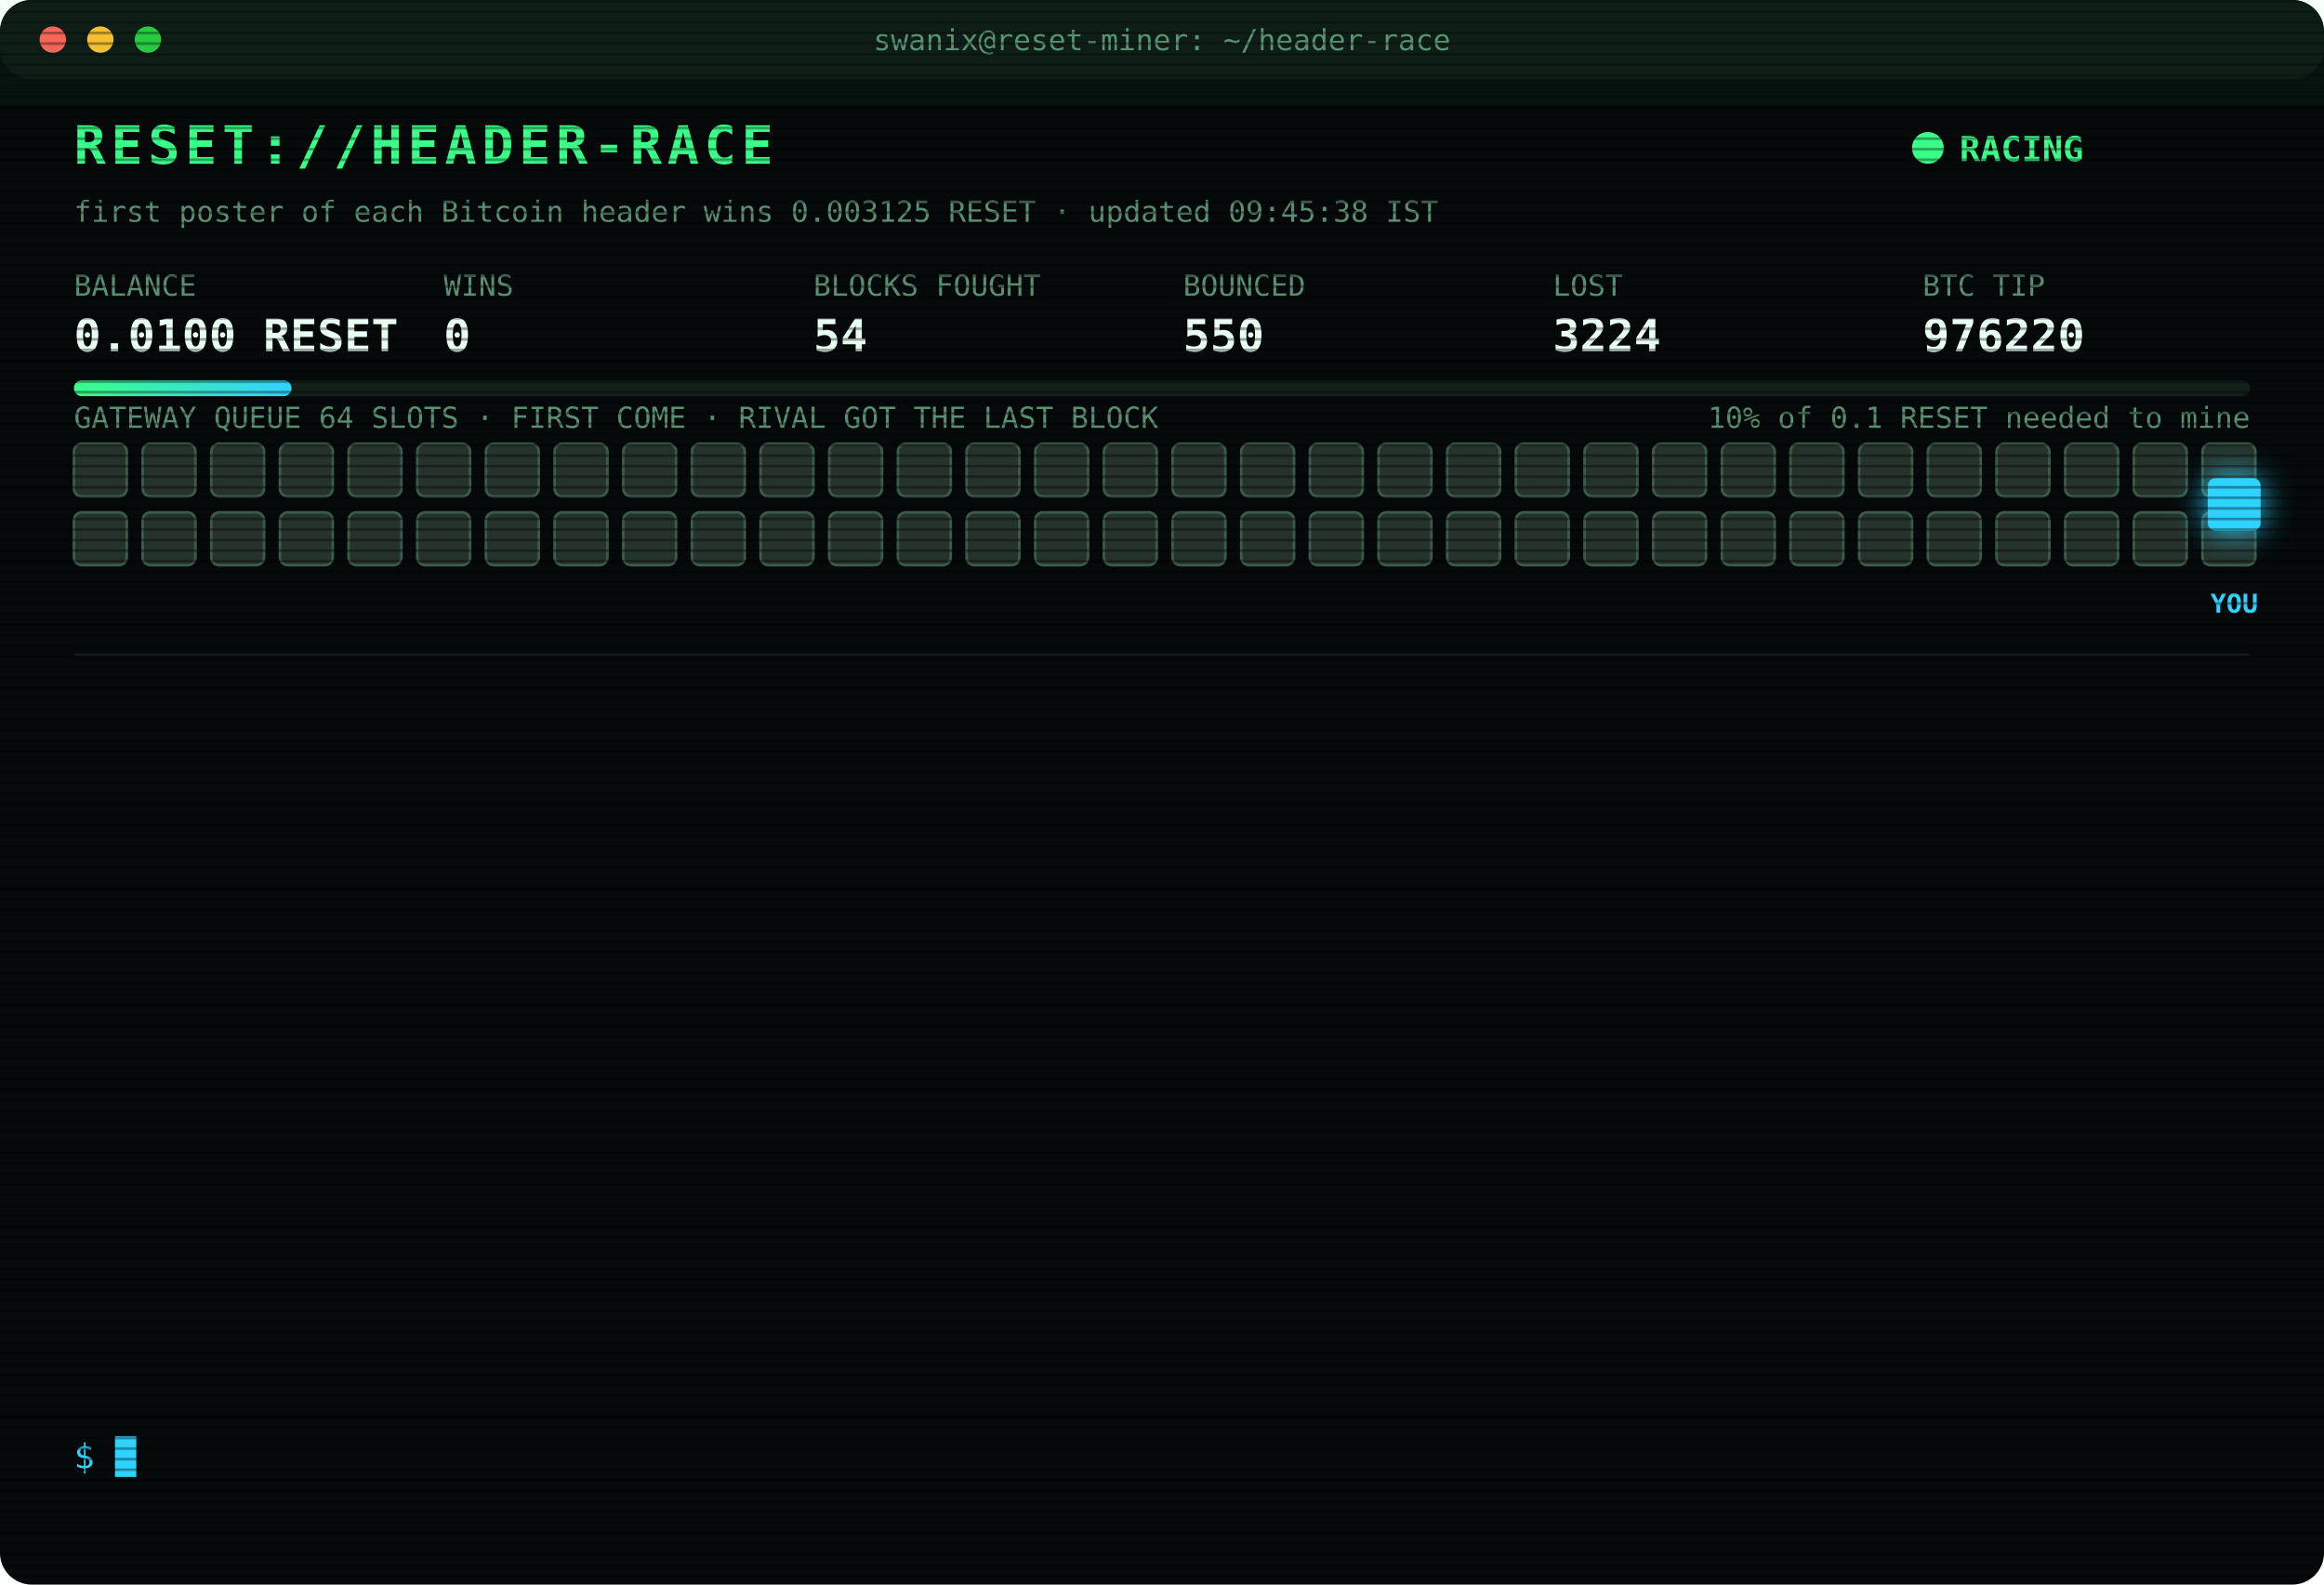
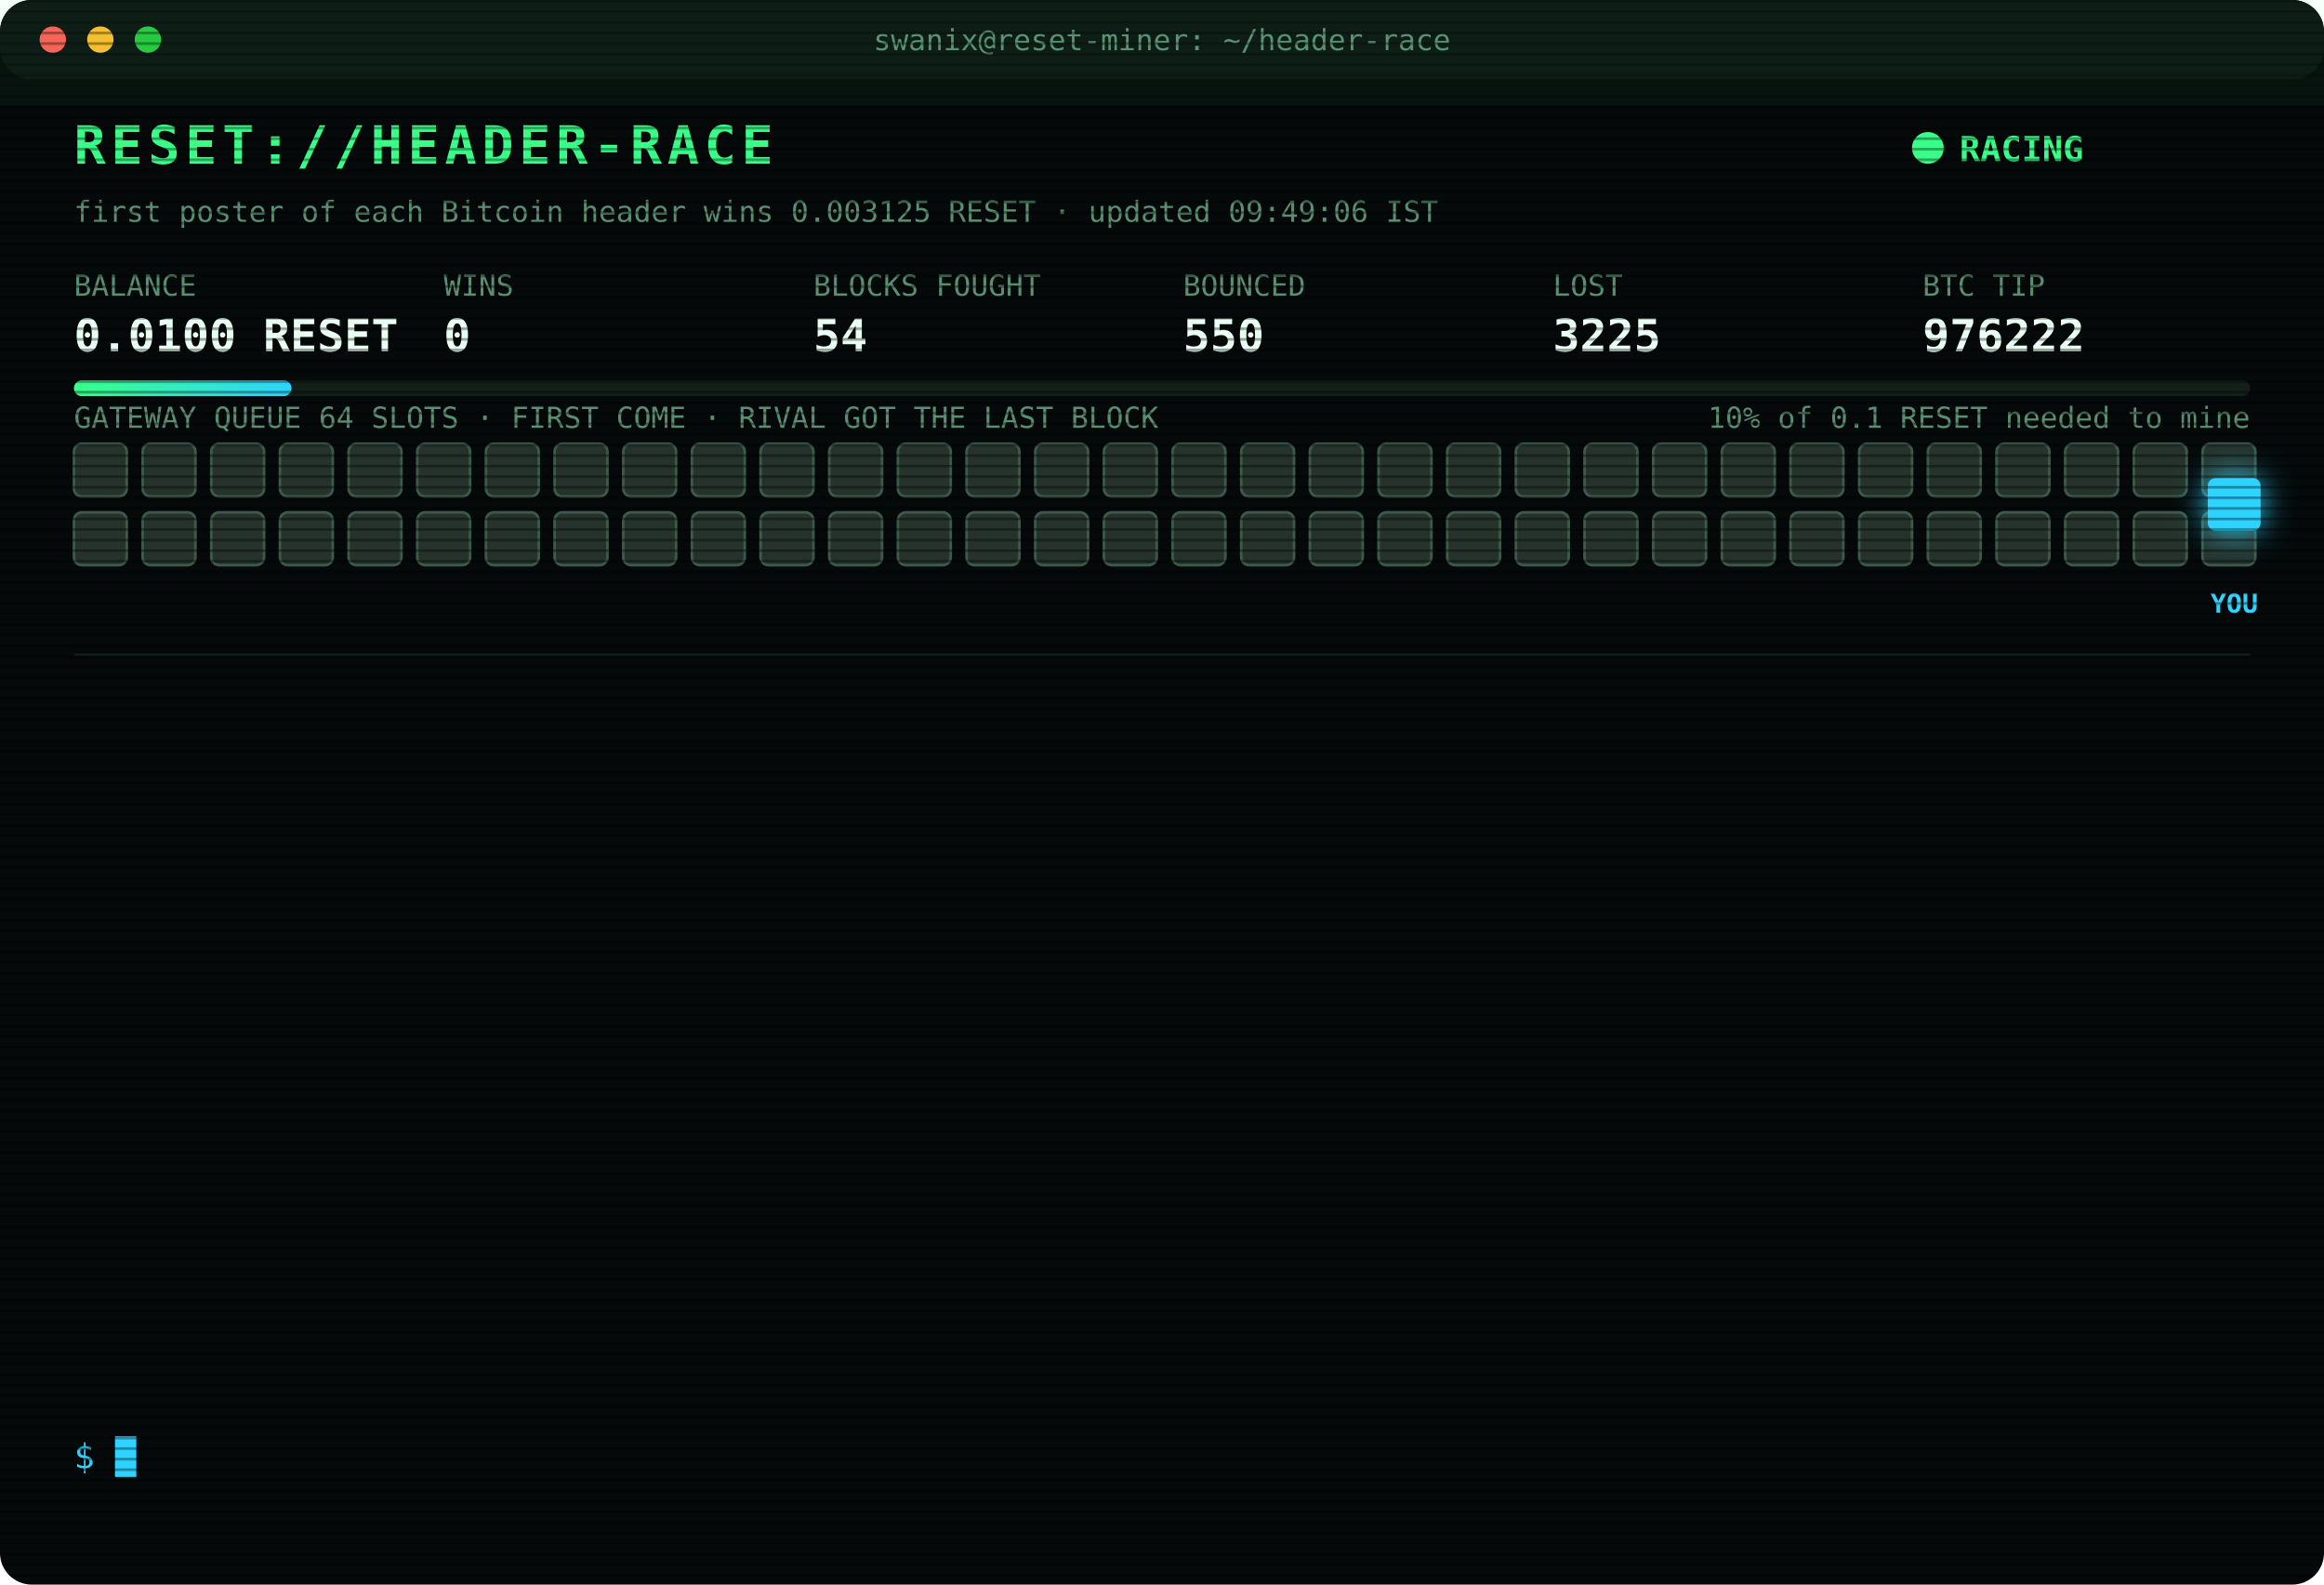
<svg xmlns="http://www.w3.org/2000/svg" width="880" height="600" viewBox="0 0 880 600" font-family="ui-monospace,SFMono-Regular,Menlo,Consolas,monospace">
  <style>
text{font-size:13px;fill:#7CFFB2}
.title{font-size:20px;font-weight:700;fill:#39FF88;letter-spacing:2px;animation:glitch 3s infinite steps(1)}
.sub{fill:#2fd3ff}.k{fill:#5a8f73;font-size:11px}.v{font-size:17px;font-weight:700;fill:#eafff3}
.ts{fill:#3f6b56}.boot{fill:#2fd3ff}.dim{fill:#5a8f73}.bad{fill:#ff4d6d}.warn{fill:#ffd23f}.mag{fill:#ff5cf0}.win{fill:#39FF88;font-weight:700}
.tag{font-size:10px;fill:#2fd3ff;font-weight:700}
.rival{fill:#26332c;stroke:#3c5a49;animation:jam 1.2s infinite alternate}
.idle{fill:#141c18;stroke:#22302a;animation:breathe 4s infinite}
.me{fill:#2fd3ff;filter:drop-shadow(0 0 6px #2fd3ff)}
.hover{animation:nudge 1.1s infinite ease-in-out}.bounce{animation:kick 1.4s infinite}
.ln{opacity:0;animation:in .4s forwards}
.cur{animation:blink 1s infinite steps(1)}
.scan{animation:scan 6s infinite linear}
.led{animation:blink 1.4s infinite}
@keyframes in{from{opacity:0;transform:translateX(-6px)}to{opacity:1;transform:none}}
@keyframes blink{50%{opacity:0}}
@keyframes jam{to{fill:#33463b}}
@keyframes breathe{50%{opacity:.4}}
@keyframes nudge{50%{transform:translateX(-10px)}}
@keyframes kick{0%,100%{transform:none}30%{transform:translateX(-14px)}55%{transform:translateX(10px) translateY(-6px)}}
@keyframes glitch{0%,92%{transform:none}93%{transform:translateX(2px);fill:#ff4d6d}95%{transform:translateX(-2px);fill:#2fd3ff}97%{transform:none}}
@keyframes scan{from{transform:translateY(-40px)}to{transform:translateY(600px)}}
</style>
  <defs>
    <pattern id="sl" width="4" height="4" patternUnits="userSpaceOnUse">
      <rect width="4" height="1" fill="#000" opacity=".35" />
    </pattern>
    <linearGradient id="bar">
      <stop offset="0" stop-color="#39FF88" />
      <stop offset="1" stop-color="#2fd3ff" />
    </linearGradient>
  </defs>
  <rect width="880" height="600" rx="12" fill="#05090a" />
  <rect width="880" height="30" rx="12" fill="#0d1512" />
  <circle cx="20" cy="15" r="5" fill="#ff5f57" />
  <circle cx="38" cy="15" r="5" fill="#febc2e" />
  <circle cx="56" cy="15" r="5" fill="#28c840" />
  <text x="440" y="19" text-anchor="middle" class="k">swanix@reset-miner: ~/header-race</text>
  <text x="28" y="62" class="title">RESET://HEADER-RACE</text>
  <circle class="led" cx="730" cy="56" r="6" fill="#39FF88" />
  <text x="742" y="61" class="win">RACING</text>
-   <text x="28" y="84" class="k">first poster of each Bitcoin header wins 0.003125 RESET · updated 09:45:38 IST</text>
+   <text x="28" y="84" class="k">first poster of each Bitcoin header wins 0.003125 RESET · updated 09:49:06 IST</text>
  <text x="28" y="112" class="k">BALANCE</text>
  <text x="28" y="133" class="v">0.0100 RESET</text>
  <text x="168" y="112" class="k">WINS</text>
  <text x="168" y="133" class="v">0</text>
  <text x="308" y="112" class="k">BLOCKS FOUGHT</text>
  <text x="308" y="133" class="v">54</text>
  <text x="448" y="112" class="k">BOUNCED</text>
  <text x="448" y="133" class="v">550</text>
  <text x="588" y="112" class="k">LOST</text>
-   <text x="588" y="133" class="v">3224</text>
+   <text x="588" y="133" class="v">3225</text>
  <text x="728" y="112" class="k">BTC TIP</text>
-   <text x="728" y="133" class="v">976220</text>
+   <text x="728" y="133" class="v">976222</text>
  <rect x="28" y="144" width="824" height="6" rx="3" fill="#13201a" />
  <rect x="28" y="144" width="82.4" height="6" rx="3" fill="url(#bar)" />
  <text x="852" y="162" text-anchor="end" class="k">10% of 0.1 RESET needed to mine</text>
  <text x="28" y="162" class="k">GATEWAY QUEUE 64 SLOTS · FIRST COME · RIVAL GOT THE LAST BLOCK</text>
  <rect class="rival" x="28" y="168" width="20" height="20" rx="3" style="animation-delay:0.00s" />
  <rect class="rival" x="54" y="168" width="20" height="20" rx="3" style="animation-delay:0.05s" />
  <rect class="rival" x="80" y="168" width="20" height="20" rx="3" style="animation-delay:0.10s" />
  <rect class="rival" x="106" y="168" width="20" height="20" rx="3" style="animation-delay:0.15s" />
  <rect class="rival" x="132" y="168" width="20" height="20" rx="3" style="animation-delay:0.20s" />
  <rect class="rival" x="158" y="168" width="20" height="20" rx="3" style="animation-delay:0.25s" />
  <rect class="rival" x="184" y="168" width="20" height="20" rx="3" style="animation-delay:0.30s" />
  <rect class="rival" x="210" y="168" width="20" height="20" rx="3" style="animation-delay:0.35s" />
  <rect class="rival" x="236" y="168" width="20" height="20" rx="3" style="animation-delay:0.40s" />
  <rect class="rival" x="262" y="168" width="20" height="20" rx="3" style="animation-delay:0.45s" />
  <rect class="rival" x="288" y="168" width="20" height="20" rx="3" style="animation-delay:0.50s" />
  <rect class="rival" x="314" y="168" width="20" height="20" rx="3" style="animation-delay:0.55s" />
  <rect class="rival" x="340" y="168" width="20" height="20" rx="3" style="animation-delay:0.60s" />
  <rect class="rival" x="366" y="168" width="20" height="20" rx="3" style="animation-delay:0.65s" />
  <rect class="rival" x="392" y="168" width="20" height="20" rx="3" style="animation-delay:0.70s" />
  <rect class="rival" x="418" y="168" width="20" height="20" rx="3" style="animation-delay:0.75s" />
  <rect class="rival" x="444" y="168" width="20" height="20" rx="3" style="animation-delay:0.80s" />
  <rect class="rival" x="470" y="168" width="20" height="20" rx="3" style="animation-delay:0.85s" />
  <rect class="rival" x="496" y="168" width="20" height="20" rx="3" style="animation-delay:0.90s" />
  <rect class="rival" x="522" y="168" width="20" height="20" rx="3" style="animation-delay:0.95s" />
  <rect class="rival" x="548" y="168" width="20" height="20" rx="3" style="animation-delay:1.00s" />
  <rect class="rival" x="574" y="168" width="20" height="20" rx="3" style="animation-delay:1.05s" />
  <rect class="rival" x="600" y="168" width="20" height="20" rx="3" style="animation-delay:1.10s" />
  <rect class="rival" x="626" y="168" width="20" height="20" rx="3" style="animation-delay:1.15s" />
  <rect class="rival" x="652" y="168" width="20" height="20" rx="3" style="animation-delay:1.20s" />
  <rect class="rival" x="678" y="168" width="20" height="20" rx="3" style="animation-delay:1.25s" />
  <rect class="rival" x="704" y="168" width="20" height="20" rx="3" style="animation-delay:1.30s" />
  <rect class="rival" x="730" y="168" width="20" height="20" rx="3" style="animation-delay:1.35s" />
  <rect class="rival" x="756" y="168" width="20" height="20" rx="3" style="animation-delay:1.40s" />
  <rect class="rival" x="782" y="168" width="20" height="20" rx="3" style="animation-delay:1.45s" />
  <rect class="rival" x="808" y="168" width="20" height="20" rx="3" style="animation-delay:1.50s" />
  <rect class="rival" x="834" y="168" width="20" height="20" rx="3" style="animation-delay:1.55s" />
  <rect class="rival" x="28" y="194" width="20" height="20" rx="3" style="animation-delay:1.60s" />
  <rect class="rival" x="54" y="194" width="20" height="20" rx="3" style="animation-delay:1.65s" />
  <rect class="rival" x="80" y="194" width="20" height="20" rx="3" style="animation-delay:1.70s" />
  <rect class="rival" x="106" y="194" width="20" height="20" rx="3" style="animation-delay:1.75s" />
  <rect class="rival" x="132" y="194" width="20" height="20" rx="3" style="animation-delay:1.80s" />
  <rect class="rival" x="158" y="194" width="20" height="20" rx="3" style="animation-delay:1.85s" />
  <rect class="rival" x="184" y="194" width="20" height="20" rx="3" style="animation-delay:1.90s" />
  <rect class="rival" x="210" y="194" width="20" height="20" rx="3" style="animation-delay:1.95s" />
  <rect class="rival" x="236" y="194" width="20" height="20" rx="3" style="animation-delay:2.00s" />
  <rect class="rival" x="262" y="194" width="20" height="20" rx="3" style="animation-delay:2.05s" />
  <rect class="rival" x="288" y="194" width="20" height="20" rx="3" style="animation-delay:2.10s" />
  <rect class="rival" x="314" y="194" width="20" height="20" rx="3" style="animation-delay:2.15s" />
  <rect class="rival" x="340" y="194" width="20" height="20" rx="3" style="animation-delay:2.20s" />
  <rect class="rival" x="366" y="194" width="20" height="20" rx="3" style="animation-delay:2.25s" />
  <rect class="rival" x="392" y="194" width="20" height="20" rx="3" style="animation-delay:2.30s" />
  <rect class="rival" x="418" y="194" width="20" height="20" rx="3" style="animation-delay:2.35s" />
  <rect class="rival" x="444" y="194" width="20" height="20" rx="3" style="animation-delay:2.40s" />
  <rect class="rival" x="470" y="194" width="20" height="20" rx="3" style="animation-delay:2.45s" />
  <rect class="rival" x="496" y="194" width="20" height="20" rx="3" style="animation-delay:2.50s" />
  <rect class="rival" x="522" y="194" width="20" height="20" rx="3" style="animation-delay:2.55s" />
  <rect class="rival" x="548" y="194" width="20" height="20" rx="3" style="animation-delay:2.60s" />
  <rect class="rival" x="574" y="194" width="20" height="20" rx="3" style="animation-delay:2.65s" />
  <rect class="rival" x="600" y="194" width="20" height="20" rx="3" style="animation-delay:2.70s" />
  <rect class="rival" x="626" y="194" width="20" height="20" rx="3" style="animation-delay:2.75s" />
  <rect class="rival" x="652" y="194" width="20" height="20" rx="3" style="animation-delay:2.80s" />
  <rect class="rival" x="678" y="194" width="20" height="20" rx="3" style="animation-delay:2.85s" />
  <rect class="rival" x="704" y="194" width="20" height="20" rx="3" style="animation-delay:2.90s" />
  <rect class="rival" x="730" y="194" width="20" height="20" rx="3" style="animation-delay:2.95s" />
  <rect class="rival" x="756" y="194" width="20" height="20" rx="3" style="animation-delay:3.00s" />
  <rect class="rival" x="782" y="194" width="20" height="20" rx="3" style="animation-delay:3.05s" />
  <rect class="rival" x="808" y="194" width="20" height="20" rx="3" style="animation-delay:3.10s" />
  <rect class="rival" x="834" y="194" width="20" height="20" rx="3" style="animation-delay:3.15s" />
  <g class="hover">
    <rect class="me" x="836" y="181" width="20" height="20" rx="3" />
    <text class="tag" x="846" y="232" text-anchor="middle">YOU</text>
  </g>
  <line x1="28" x2="852" y1="248" y2="248" stroke="#13201a" />
  <g class="ln" style="animation-delay:0.40s">
-     <text x="28" y="270" class="ts">08:15:23</text>
-     <text x="104" y="270" class="boot">[BOOT] racer v3 online · 3 feeds · stint 340m</text>
+     <text x="28" y="270" class="ts">08:17:00</text>
+     <text x="104" y="270" class="bad">[LOST] #976208 taken by a rival miner</text>
  </g>
  <g class="ln" style="animation-delay:0.65s">
-     <text x="28" y="292" class="ts">08:17:00</text>
-     <text x="104" y="292" class="bad">[LOST] #976208 taken by a rival miner</text>
+     <text x="28" y="292" class="ts">08:22:54</text>
+     <text x="104" y="292" class="bad">[LOST] #976209 taken by a rival miner</text>
  </g>
  <g class="ln" style="animation-delay:0.90s">
-     <text x="28" y="314" class="ts">08:22:54</text>
-     <text x="104" y="314" class="bad">[LOST] #976209 taken by a rival miner</text>
+     <text x="28" y="314" class="ts">08:27:29</text>
+     <text x="104" y="314" class="bad">[LOST] #976210 taken by a rival miner</text>
  </g>
  <g class="ln" style="animation-delay:1.15s">
-     <text x="28" y="336" class="ts">08:27:29</text>
-     <text x="104" y="336" class="bad">[LOST] #976210 taken by a rival miner</text>
+     <text x="28" y="336" class="ts">08:27:41</text>
+     <text x="104" y="336" class="bad">[LOST] #976211 taken by a rival miner</text>
  </g>
  <g class="ln" style="animation-delay:1.40s">
-     <text x="28" y="358" class="ts">08:27:41</text>
-     <text x="104" y="358" class="bad">[LOST] #976211 taken by a rival miner</text>
+     <text x="28" y="358" class="ts">08:28:21</text>
+     <text x="104" y="358" class="bad">[LOST] #976212 taken by a rival miner</text>
  </g>
  <g class="ln" style="animation-delay:1.65s">
-     <text x="28" y="380" class="ts">08:28:21</text>
-     <text x="104" y="380" class="bad">[LOST] #976212 taken by a rival miner</text>
+     <text x="28" y="380" class="ts">08:39:30</text>
+     <text x="104" y="380" class="bad">[LOST] #976213 taken by a rival miner</text>
  </g>
  <g class="ln" style="animation-delay:1.90s">
-     <text x="28" y="402" class="ts">08:39:30</text>
-     <text x="104" y="402" class="bad">[LOST] #976213 taken by a rival miner</text>
+     <text x="28" y="402" class="ts">09:12:57</text>
+     <text x="104" y="402" class="bad">[LOST] #976215 taken by a rival miner</text>
  </g>
  <g class="ln" style="animation-delay:2.15s">
-     <text x="28" y="424" class="ts">09:12:57</text>
-     <text x="104" y="424" class="bad">[LOST] #976215 taken by a rival miner</text>
+     <text x="28" y="424" class="ts">09:20:07</text>
+     <text x="104" y="424" class="bad">[LOST] #976216 taken by a rival miner</text>
  </g>
  <g class="ln" style="animation-delay:2.40s">
-     <text x="28" y="446" class="ts">09:20:07</text>
-     <text x="104" y="446" class="bad">[LOST] #976216 taken by a rival miner</text>
+     <text x="28" y="446" class="ts">09:20:20</text>
+     <text x="104" y="446" class="bad">[LOST] #976217 taken by a rival miner</text>
  </g>
  <g class="ln" style="animation-delay:2.65s">
-     <text x="28" y="468" class="ts">09:20:20</text>
-     <text x="104" y="468" class="bad">[LOST] #976217 taken by a rival miner</text>
+     <text x="28" y="468" class="ts">09:26:18</text>
+     <text x="104" y="468" class="bad">[LOST] #976218 taken by a rival miner</text>
  </g>
  <g class="ln" style="animation-delay:2.90s">
-     <text x="28" y="490" class="ts">09:26:18</text>
-     <text x="104" y="490" class="bad">[LOST] #976218 taken by a rival miner</text>
+     <text x="28" y="490" class="ts">09:28:46</text>
+     <text x="104" y="490" class="bad">[LOST] #976219 taken by a rival miner</text>
  </g>
  <g class="ln" style="animation-delay:3.15s">
-     <text x="28" y="512" class="ts">09:28:46</text>
-     <text x="104" y="512" class="bad">[LOST] #976219 taken by a rival miner</text>
+     <text x="28" y="512" class="ts">09:38:51</text>
+     <text x="104" y="512" class="bad">[LOST] #976220 taken by a rival miner</text>
  </g>
  <g class="ln" style="animation-delay:3.40s">
-     <text x="28" y="534" class="ts">09:38:51</text>
-     <text x="104" y="534" class="bad">[LOST] #976220 taken by a rival miner</text>
+     <text x="28" y="534" class="ts">09:49:06</text>
+     <text x="104" y="534" class="bad">[LOST] #976222 taken by a rival miner</text>
  </g>
  <text x="28" y="556" class="sub">$ <tspan class="cur">█</tspan>
  </text>
  <rect width="880" height="600" rx="12" fill="url(#sl)" pointer-events="none" />
  <rect class="scan" width="880" height="40" fill="#39FF88" opacity=".04" />
</svg>
